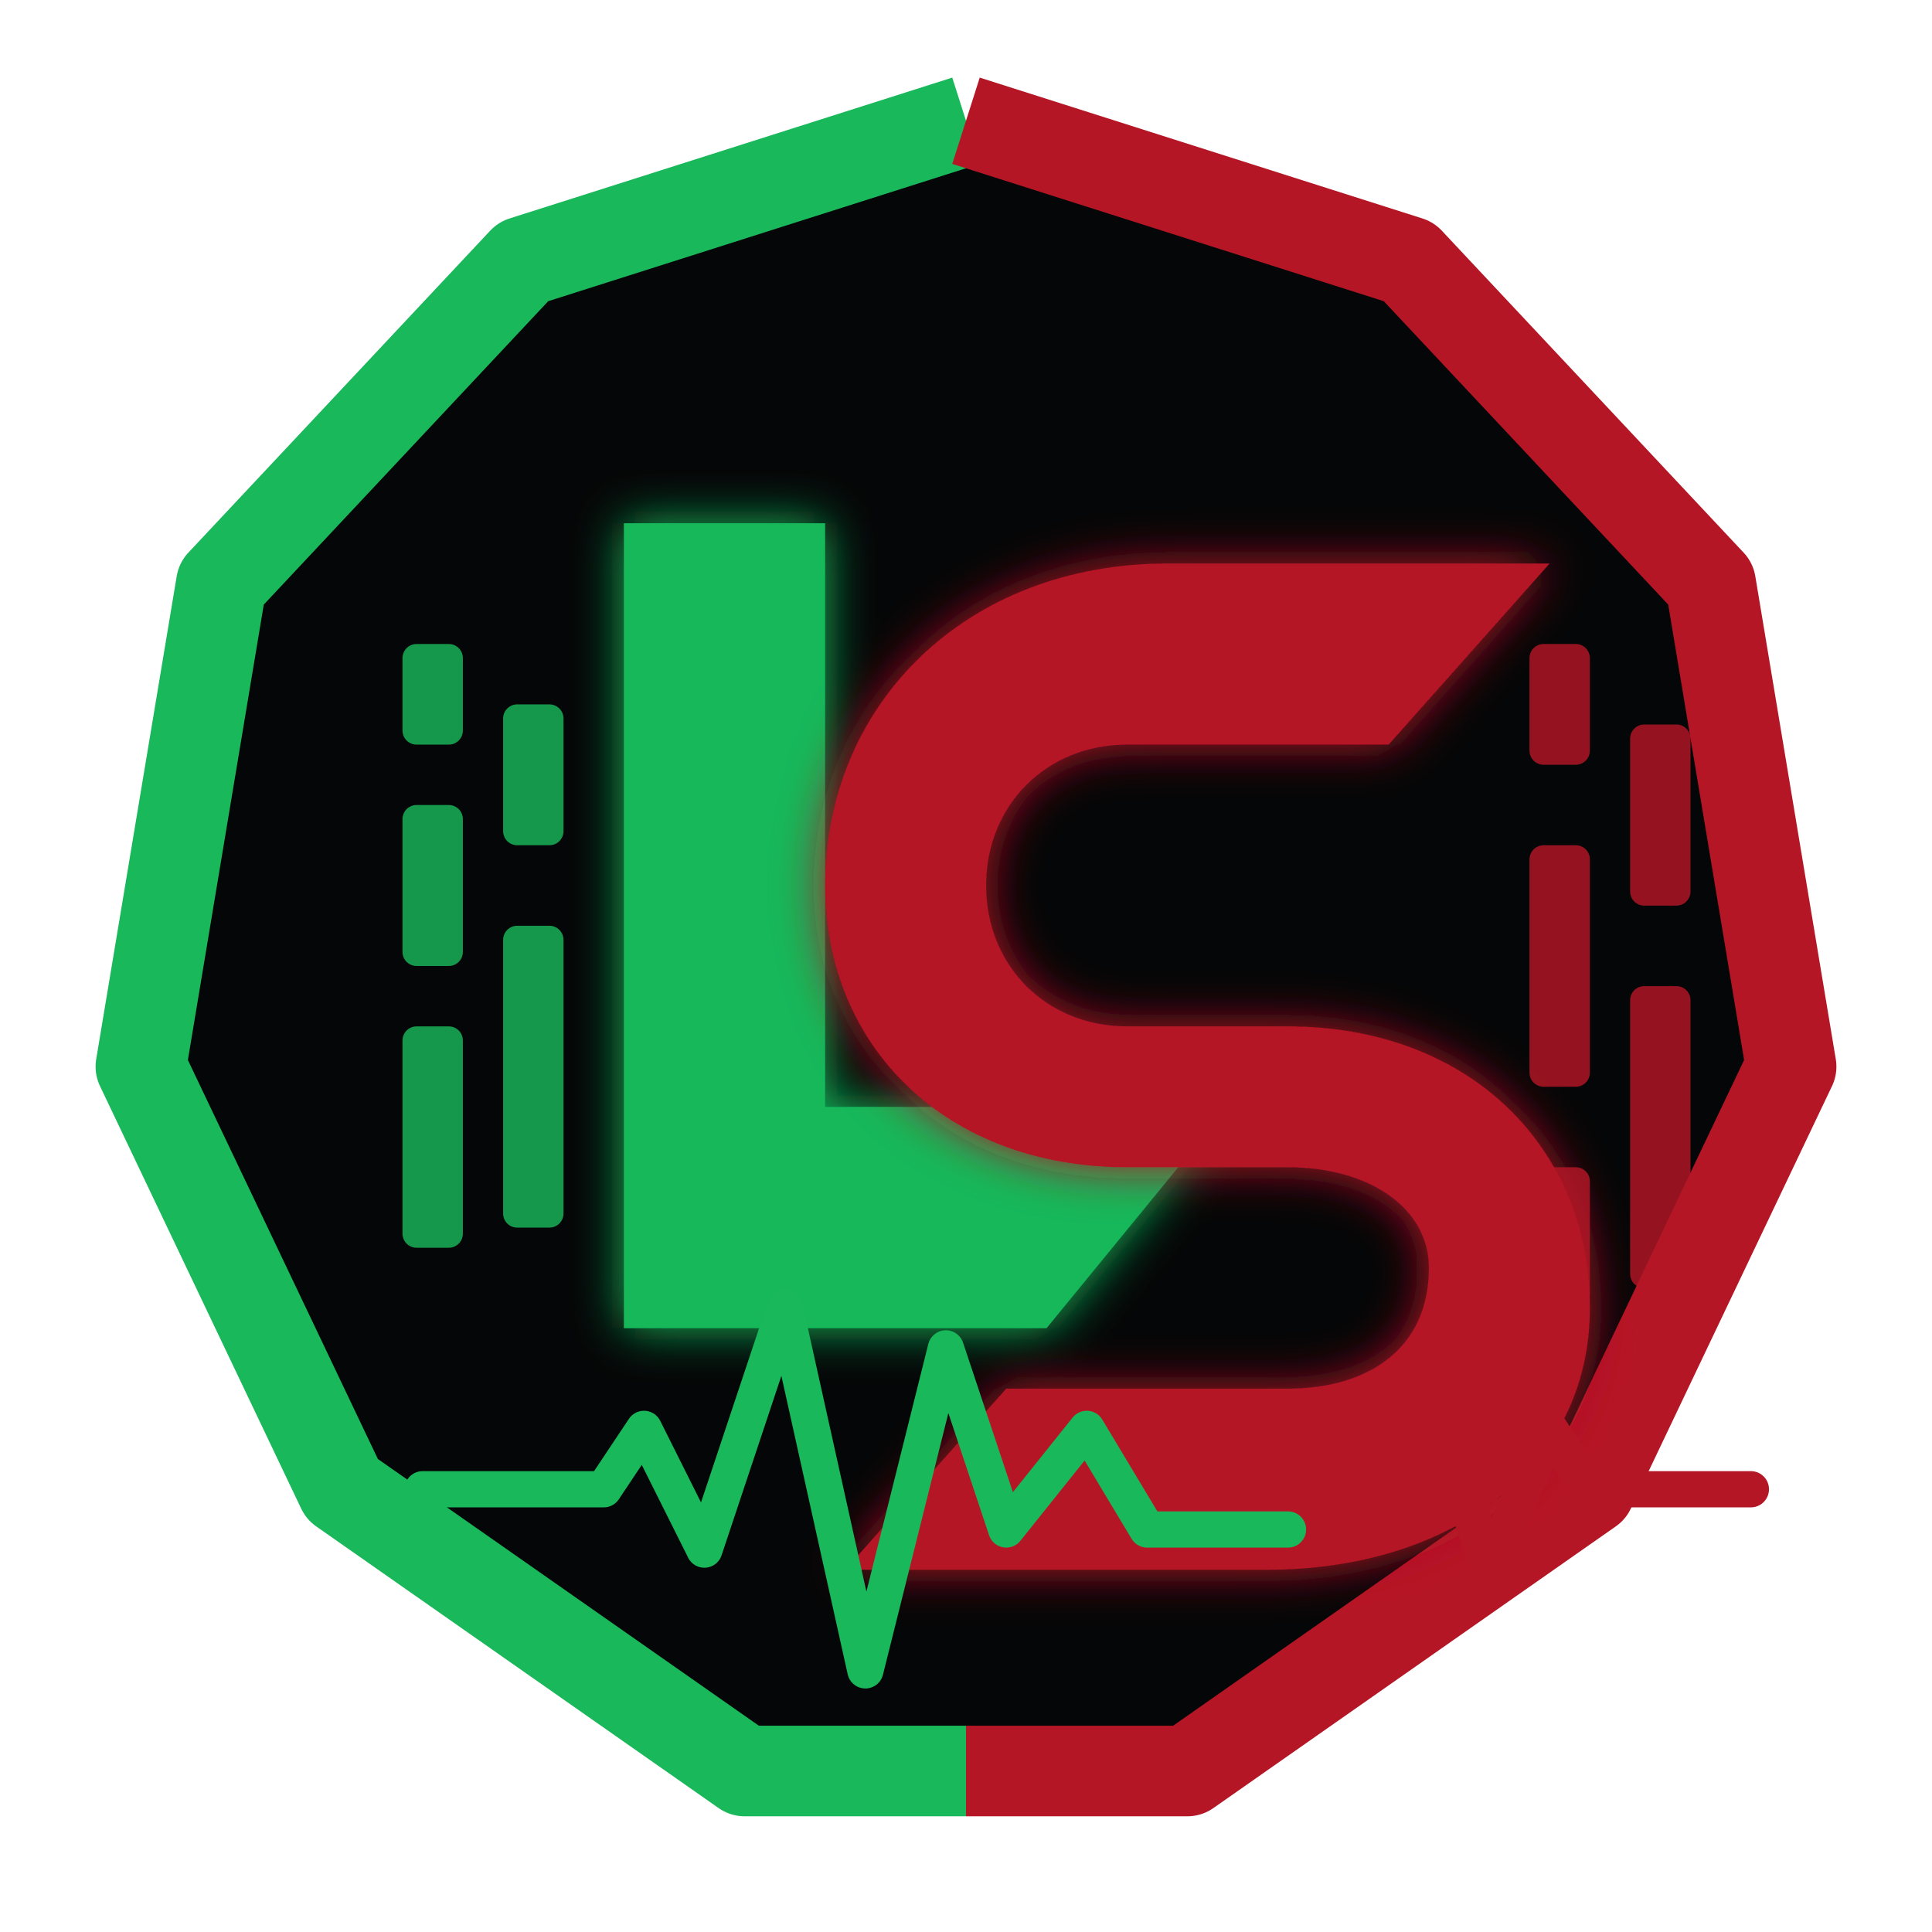
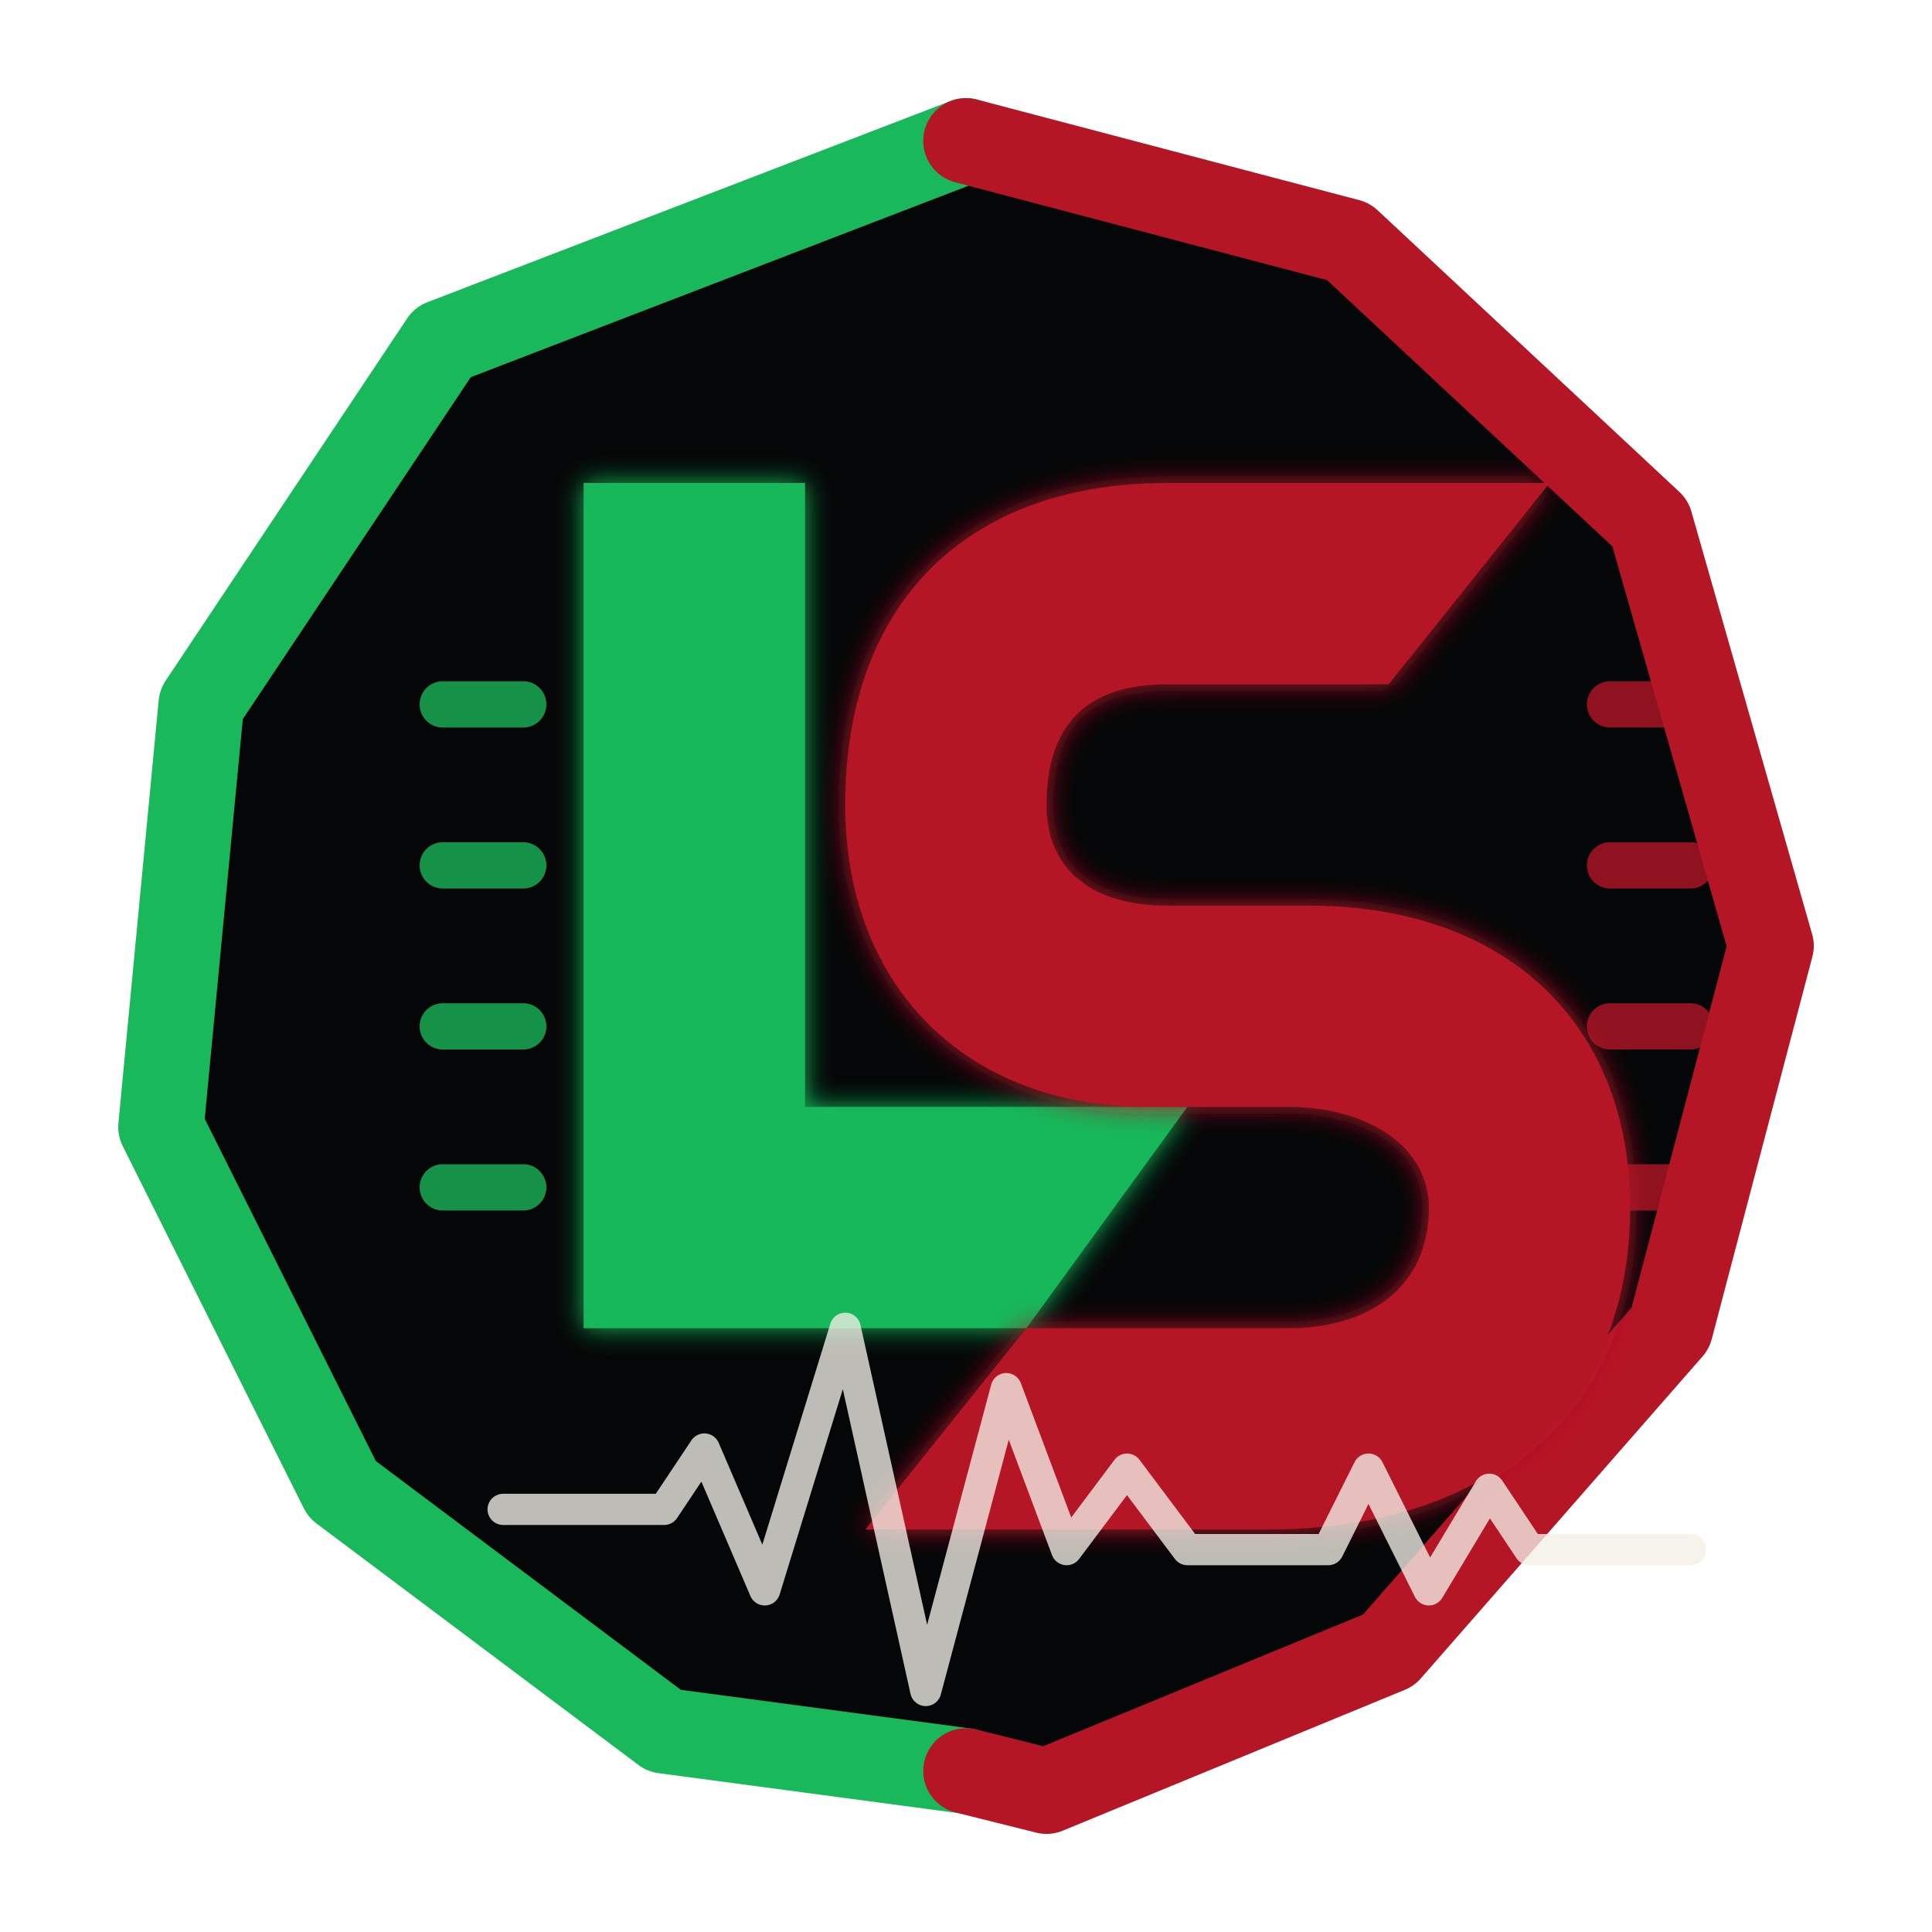
<svg xmlns="http://www.w3.org/2000/svg" viewBox="0 0 96 96" role="img" aria-labelledby="title desc">
  <defs>
-     <filter id="softGlow" x="-20%" y="-20%" width="140%" height="140%">
-       <feGaussianBlur stdDeviation="1.2" result="blur" />
+     <filter id="refinedGlow" x="-12%" y="-12%" width="124%" height="124%">
+       <feGaussianBlur stdDeviation="0.65" result="blur" />
      <feMerge>
        <feMergeNode in="blur" />
        <feMergeNode in="SourceGraphic" />
      </feMerge>
    </filter>
  </defs>
-   <path d="M48 6 70 13 85 29 89 53 79 74 59 88 37 88 17 74 7 53 11 29 26 13Z" fill="#050607" />
-   <path d="M48 6 26 13 11 29 7 53 17 74 37 88 48 88" fill="none" stroke="#19b85a" stroke-width="4.5" stroke-linejoin="round" />
-   <path d="M48 6 70 13 85 29 89 53 79 74 59 88 48 88" fill="none" stroke="#b51626" stroke-width="4.5" stroke-linejoin="round" />
-   <path d="M31 26h10v29h20l-9 11H31Z" fill="#19b85a" filter="url(#softGlow)" />
-   <path d="M58 28h19l-8 9H56c-4 0-7 3-7 7s3 7 7 7h8c9 0 15 6 15 14s-7 13-16 13H42l8-9h14c4 0 7-2 7-6 0-3-3-5-7-5h-8c-9 0-15-6-15-14 0-9 7-16 17-16Z" fill="#b51626" filter="url(#softGlow)" />
-   <g fill="#19b85a" opacity="0.82">
-     <rect x="20" y="32" width="3" height="5" rx="0.7" />
-     <rect x="20" y="40" width="3" height="8" rx="0.7" />
-     <rect x="20" y="51" width="3" height="11" rx="0.7" />
-     <rect x="25" y="35" width="3" height="7" rx="0.7" />
-     <rect x="25" y="46" width="3" height="15" rx="0.7" />
+   <path d="M48 7 67 12 82 26 88 47 83 66 69 82 52 89 33 86 17 74 8 56 10 35 22 17Z" fill="#050607" />
+   <path d="M48 7 22 17 10 35 8 56 17 74 33 86 48 88" fill="none" stroke="#19b85a" stroke-width="4.25" stroke-linecap="round" stroke-linejoin="round" />
+   <path d="M48 7 67 12 82 26 88 47 83 66 69 82 52 89 48 88" fill="none" stroke="#b51626" stroke-width="4.25" stroke-linecap="round" stroke-linejoin="round" />
+   <path d="M29 24h11v31h19l-8 11H29Z" fill="#19b85a" filter="url(#refinedGlow)" />
+   <path d="M58 24h19l-8 10H58c-4 0-6 2-6 6 0 3 2 5 6 5h7c10 0 16 6 16 15 0 10-7 16-18 16H43l8-10h13c4 0 7-2 7-6 0-3-3-5-7-5h-7c-9 0-15-6-15-15 0-10 6-16 16-16Z" fill="#b51626" filter="url(#refinedGlow)" />
+   <g opacity="0.78">
+     <path d="M22 35h4M22 43h4M22 51h4M22 59h4" stroke="#19b85a" stroke-width="2.3" stroke-linecap="round" />
+     <path d="M80 35h4M80 43h4M80 51h4M80 59h4" stroke="#b51626" stroke-width="2.3" stroke-linecap="round" />
+     <path d="M25 75h8l2-3 3 7 4-13 4 18 4-15 3 8 3-4 3 4h7l2-4 3 6 3-5 2 3h8" fill="none" stroke="#f2efe7" stroke-width="1.55" stroke-linecap="round" stroke-linejoin="round" />
  </g>
-   <g fill="#b51626" opacity="0.82">
-     <rect x="76" y="32" width="3" height="6" rx="0.7" />
-     <rect x="76" y="42" width="3" height="12" rx="0.7" />
-     <rect x="76" y="58" width="3" height="7" rx="0.7" />
-     <rect x="81" y="36" width="3" height="9" rx="0.7" />
-     <rect x="81" y="49" width="3" height="15" rx="0.7" />
-   </g>
-   <path d="M21 74h9l2-3 3 6 4-12 4 18 4-16 3 9 4-5 3 5h7" fill="none" stroke="#19b85a" stroke-width="1.8" stroke-linecap="round" stroke-linejoin="round" />
-   <path d="M64 74h5l2-5 3 9 3-7 2 3h8" fill="none" stroke="#b51626" stroke-width="1.8" stroke-linecap="round" stroke-linejoin="round" />
</svg>
